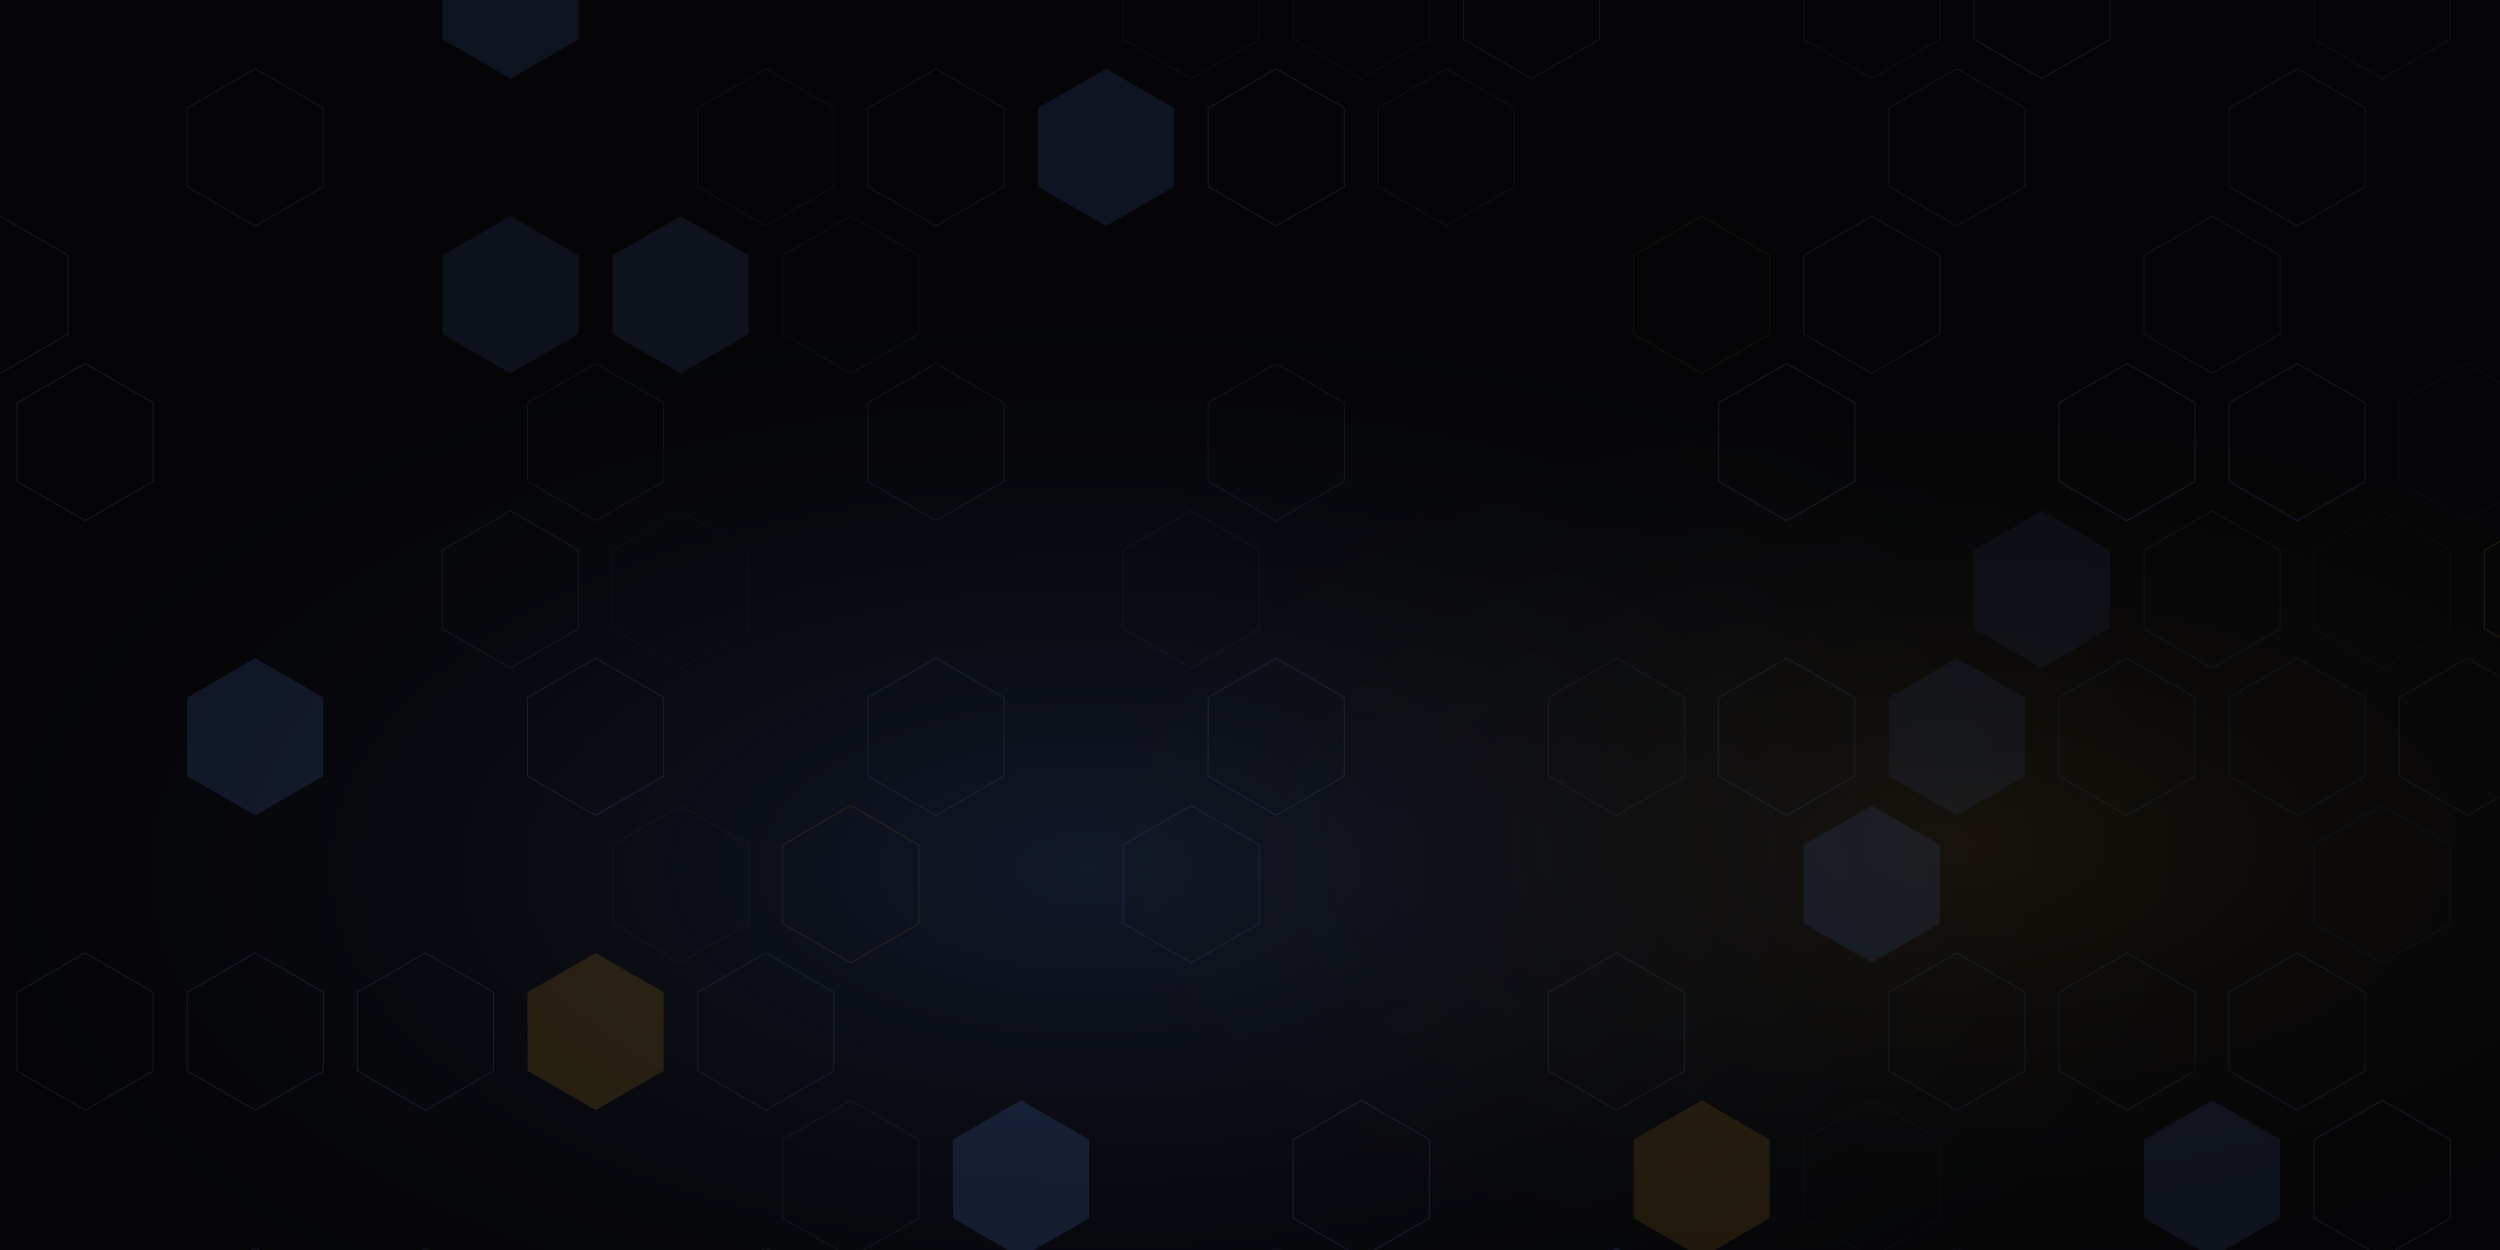
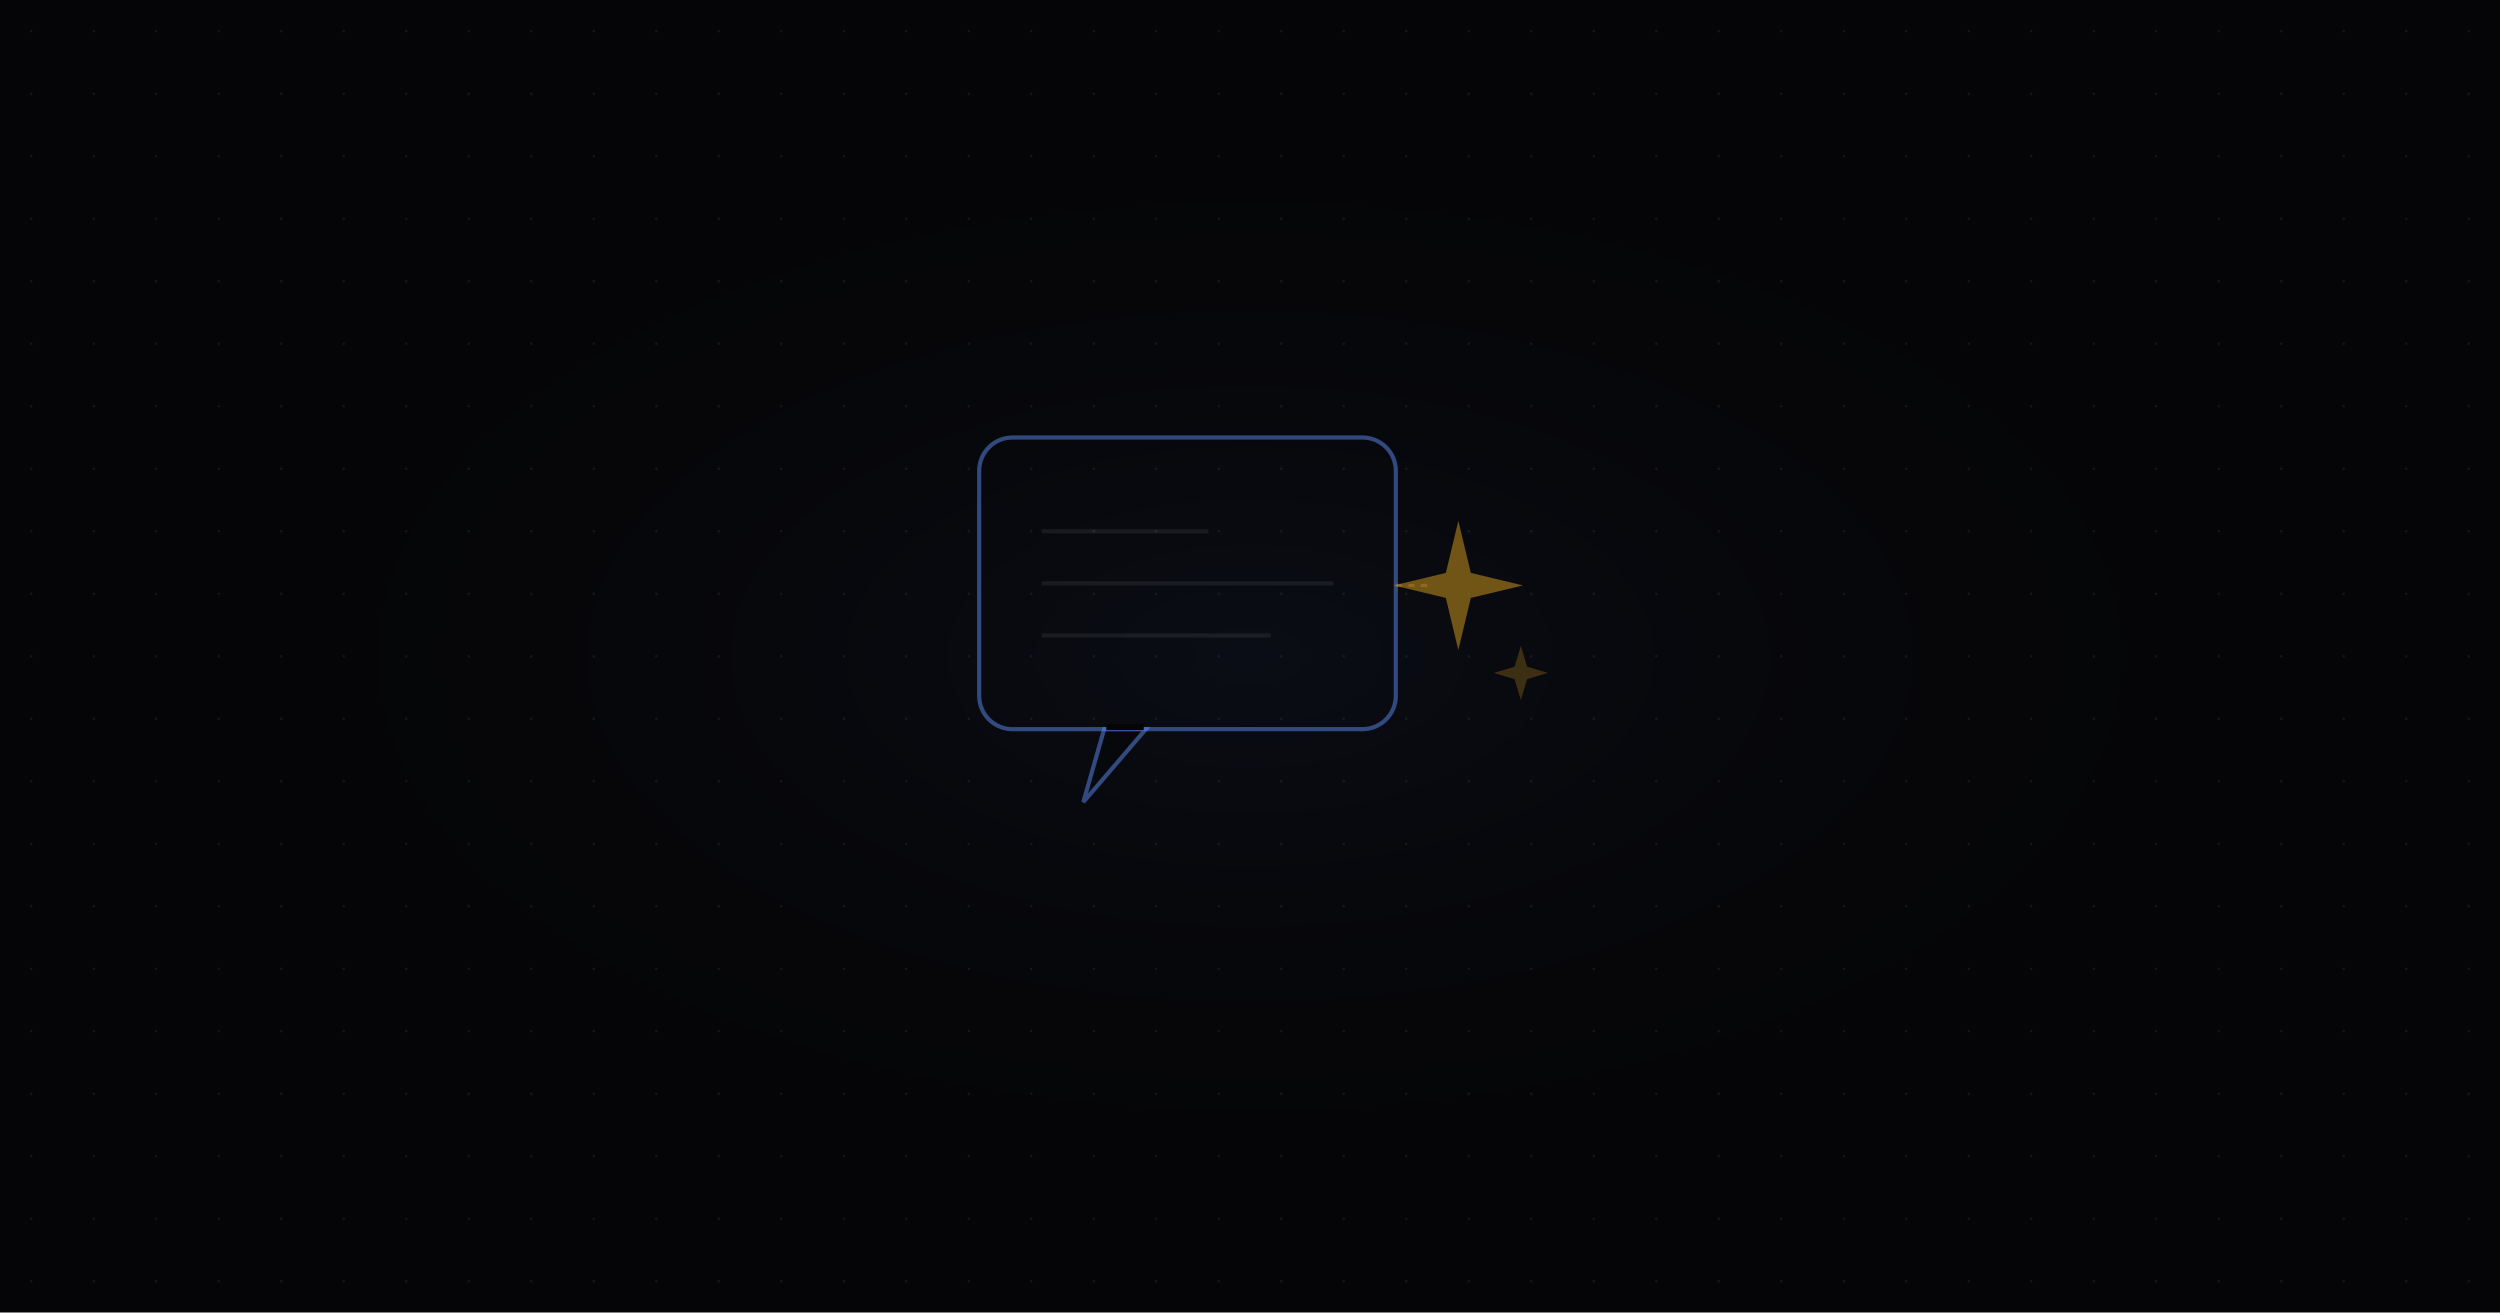
- <svg xmlns="http://www.w3.org/2000/svg" viewBox="0 0 1200 600" width="1200" height="600">
+ <svg xmlns="http://www.w3.org/2000/svg" viewBox="0 0 1200 630">
  <defs>
-     <radialGradient id="glow-1638666670" cx="43.551%" cy="69.307%" r="50%">
-       <stop offset="0%" stop-color="#5B8AEF" stop-opacity="0.15" />
+     <pattern id="dots" x="0" y="0" width="30" height="30" patternUnits="userSpaceOnUse">
+       <circle cx="15" cy="15" r="0.6" fill="#ffffff12" />
+     </pattern>
+     <radialGradient id="glow" cx="50%" cy="50%" r="45%">
+       <stop offset="0%" stop-color="#5B8AEF" stop-opacity="0.06" />
      <stop offset="100%" stop-color="#050507" stop-opacity="0" />
    </radialGradient>
-     <radialGradient id="glow2-1638666670" cx="77.991%" cy="67.287%" r="40%">
-       <stop offset="0%" stop-color="#d79f1e" stop-opacity="0.08" />
-       <stop offset="100%" stop-color="#050507" stop-opacity="0" />
-     </radialGradient>
-     <filter id="blur-1638666670">
-       <feGaussianBlur stdDeviation="2" />
-     </filter>
  </defs>
-   <rect width="1200" height="600" fill="#050507" />
-   <rect width="1200" height="600" fill="url(#glow-1638666670)" />
-   <rect width="1200" height="600" fill="url(#glow2-1638666670)" />
-   <polygon points="277.705,-18.863 277.705,18.863 245.034,37.725 212.363,18.863 212.363,-18.863 245.034,-37.725 " fill="#5B8AEF" opacity="0.111" />
-   <polygon points="604.417,-18.863 604.417,18.863 571.746,37.725 539.074,18.863 539.074,-18.863 571.746,-37.725 " fill="none" stroke="#5B8AEF" stroke-width="0.5" opacity="0.068" />
-   <polygon points="686.095,-18.863 686.095,18.863 653.424,37.725 620.752,18.863 620.752,-18.863 653.424,-37.725 " fill="none" stroke="#5B8AEF" stroke-width="0.5" opacity="0.06" />
-   <polygon points="767.773,-18.863 767.773,18.863 735.102,37.725 702.43,18.863 702.43,-18.863 735.102,-37.725 " fill="none" stroke="#5B8AEF" stroke-width="0.5" opacity="0.113" />
-   <polygon points="931.129,-18.863 931.129,18.863 898.457,37.725 865.786,18.863 865.786,-18.863 898.457,-37.725 " fill="none" stroke="#5B8AEF" stroke-width="0.5" opacity="0.075" />
-   <polygon points="1012.807,-18.863 1012.807,18.863 980.135,37.725 947.464,18.863 947.464,-18.863 980.135,-37.725 " fill="none" stroke="#5B8AEF" stroke-width="0.5" opacity="0.152" />
-   <polygon points="1176.163,-18.863 1176.163,18.863 1143.491,37.725 1110.82,18.863 1110.82,-18.863 1143.491,-37.725 " fill="none" stroke="#5B8AEF" stroke-width="0.5" opacity="0.078" />
-   <polygon points="155.188,51.872 155.188,89.598 122.517,108.461 89.846,89.598 89.846,51.872 122.517,33.01 " fill="none" stroke="#5B8AEF" stroke-width="0.5" opacity="0.114" />
-   <polygon points="400.222,51.872 400.222,89.598 367.551,108.461 334.88,89.598 334.88,51.872 367.551,33.01 " fill="none" stroke="#5B8AEF" stroke-width="0.5" opacity="0.077" />
-   <polygon points="481.9,51.872 481.9,89.598 449.229,108.461 416.558,89.598 416.558,51.872 449.229,33.01 " fill="none" stroke="#5B8AEF" stroke-width="0.5" opacity="0.102" />
-   <polygon points="563.578,51.872 563.578,89.598 530.907,108.461 498.236,89.598 498.236,51.872 530.907,33.01 " fill="#5B8AEF" opacity="0.116" />
-   <polygon points="645.256,51.872 645.256,89.598 612.585,108.461 579.913,89.598 579.913,51.872 612.585,33.01 " fill="none" stroke="#5B8AEF" stroke-width="0.5" opacity="0.153" />
-   <polygon points="726.934,51.872 726.934,89.598 694.263,108.461 661.591,89.598 661.591,51.872 694.263,33.01 " fill="none" stroke="#5B8AEF" stroke-width="0.5" opacity="0.078" />
-   <polygon points="971.968,51.872 971.968,89.598 939.296,108.461 906.625,89.598 906.625,51.872 939.296,33.01 " fill="none" stroke="#5B8AEF" stroke-width="0.5" opacity="0.099" />
-   <polygon points="1135.324,51.872 1135.324,89.598 1102.652,108.461 1069.981,89.598 1069.981,51.872 1102.652,33.01 " fill="none" stroke="#5B8AEF" stroke-width="0.5" opacity="0.108" />
-   <polygon points="1298.679,51.872 1298.679,89.598 1266.008,108.461 1233.337,89.598 1233.337,51.872 1266.008,33.01 " fill="none" stroke="#5B8AEF" stroke-width="0.5" opacity="0.142" />
-   <polygon points="32.671,122.608 32.671,160.333 2.310016379289767e-15,179.196 -32.671,160.333 -32.671,122.608 -4.04369622930332e-14,103.745 " fill="none" stroke="#5B8AEF" stroke-width="0.5" opacity="0.142" />
-   <polygon points="277.705,122.608 277.705,160.333 245.034,179.196 212.363,160.333 212.363,122.608 245.034,103.745 " fill="#5B8AEF" opacity="0.088" />
-   <polygon points="359.383,122.608 359.383,160.333 326.712,179.196 294.041,160.333 294.041,122.608 326.712,103.745 " fill="#5B8AEF" opacity="0.094" />
-   <polygon points="441.061,122.608 441.061,160.333 408.39,179.196 375.719,160.333 375.719,122.608 408.39,103.745 " fill="none" stroke="#5B8AEF" stroke-width="0.5" opacity="0.078" />
-   <polygon points="849.451,122.608 849.451,160.333 816.78,179.196 784.108,160.333 784.108,122.608 816.78,103.745 " fill="none" stroke="#d79f1e" stroke-width="0.5" opacity="0.072" />
-   <polygon points="931.129,122.608 931.129,160.333 898.457,179.196 865.786,160.333 865.786,122.608 898.457,103.745 " fill="none" stroke="#5B8AEF" stroke-width="0.5" opacity="0.128" />
-   <polygon points="1094.485,122.608 1094.485,160.333 1061.813,179.196 1029.142,160.333 1029.142,122.608 1061.813,103.745 " fill="none" stroke="#5B8AEF" stroke-width="0.5" opacity="0.1" />
-   <polygon points="73.51,193.343 73.51,231.068 40.839,249.931 8.168,231.068 8.168,193.343 40.839,174.48 " fill="none" stroke="#5B8AEF" stroke-width="0.5" opacity="0.156" />
-   <polygon points="318.544,193.343 318.544,231.068 285.873,249.931 253.202,231.068 253.202,193.343 285.873,174.48 " fill="none" stroke="#5B8AEF" stroke-width="0.5" opacity="0.087" />
-   <polygon points="481.9,193.343 481.9,231.068 449.229,249.931 416.558,231.068 416.558,193.343 449.229,174.48 " fill="none" stroke="#5B8AEF" stroke-width="0.5" opacity="0.11" />
-   <polygon points="645.256,193.343 645.256,231.068 612.585,249.931 579.913,231.068 579.913,193.343 612.585,174.48 " fill="none" stroke="#5B8AEF" stroke-width="0.5" opacity="0.108" />
-   <polygon points="890.29,193.343 890.29,231.068 857.619,249.931 824.947,231.068 824.947,193.343 857.619,174.48 " fill="none" stroke="#5B8AEF" stroke-width="0.5" opacity="0.158" />
-   <polygon points="1053.646,193.343 1053.646,231.068 1020.974,249.931 988.303,231.068 988.303,193.343 1020.974,174.48 " fill="none" stroke="#5B8AEF" stroke-width="0.5" opacity="0.157" />
-   <polygon points="1135.324,193.343 1135.324,231.068 1102.652,249.931 1069.981,231.068 1069.981,193.343 1102.652,174.48 " fill="none" stroke="#5B8AEF" stroke-width="0.5" opacity="0.144" />
-   <polygon points="1217.001,193.343 1217.001,231.068 1184.33,249.931 1151.659,231.068 1151.659,193.343 1184.33,174.48 " fill="none" stroke="#5B8AEF" stroke-width="0.5" opacity="0.053" />
-   <polygon points="1298.679,193.343 1298.679,231.068 1266.008,249.931 1233.337,231.068 1233.337,193.343 1266.008,174.48 " fill="none" stroke="#5B8AEF" stroke-width="0.5" opacity="0.151" />
-   <polygon points="277.705,264.078 277.705,301.803 245.034,320.666 212.363,301.803 212.363,264.078 245.034,245.215 " fill="none" stroke="#5B8AEF" stroke-width="0.5" opacity="0.112" />
-   <polygon points="359.383,264.078 359.383,301.803 326.712,320.666 294.041,301.803 294.041,264.078 326.712,245.215 " fill="none" stroke="#5B8AEF" stroke-width="0.5" opacity="0.04" />
-   <polygon points="604.417,264.078 604.417,301.803 571.746,320.666 539.074,301.803 539.074,264.078 571.746,245.215 " fill="none" stroke="#5B8AEF" stroke-width="0.5" opacity="0.072" />
-   <polygon points="1012.807,264.078 1012.807,301.803 980.135,320.666 947.464,301.803 947.464,264.078 980.135,245.215 " fill="#5B8AEF" opacity="0.059" />
-   <polygon points="1094.485,264.078 1094.485,301.803 1061.813,320.666 1029.142,301.803 1029.142,264.078 1061.813,245.215 " fill="none" stroke="#5B8AEF" stroke-width="0.5" opacity="0.082" />
-   <polygon points="1176.163,264.078 1176.163,301.803 1143.491,320.666 1110.82,301.803 1110.82,264.078 1143.491,245.215 " fill="none" stroke="#5B8AEF" stroke-width="0.5" opacity="0.041" />
-   <polygon points="1257.84,264.078 1257.84,301.803 1225.169,320.666 1192.498,301.803 1192.498,264.078 1225.169,245.215 " fill="none" stroke="#d79f1e" stroke-width="0.5" opacity="0.145" />
-   <polygon points="155.188,334.813 155.188,372.539 122.517,391.401 89.846,372.539 89.846,334.813 122.517,315.95 " fill="#5B8AEF" opacity="0.131" />
-   <polygon points="318.544,334.813 318.544,372.539 285.873,391.401 253.202,372.539 253.202,334.813 285.873,315.95 " fill="none" stroke="#5B8AEF" stroke-width="0.5" opacity="0.152" />
-   <polygon points="481.9,334.813 481.9,372.539 449.229,391.401 416.558,372.539 416.558,334.813 449.229,315.95 " fill="none" stroke="#5B8AEF" stroke-width="0.5" opacity="0.128" />
-   <polygon points="645.256,334.813 645.256,372.539 612.585,391.401 579.913,372.539 579.913,334.813 612.585,315.95 " fill="none" stroke="#5B8AEF" stroke-width="0.5" opacity="0.137" />
-   <polygon points="808.612,334.813 808.612,372.539 775.941,391.401 743.269,372.539 743.269,334.813 775.941,315.95 " fill="none" stroke="#5B8AEF" stroke-width="0.5" opacity="0.09" />
-   <polygon points="890.29,334.813 890.29,372.539 857.619,391.401 824.947,372.539 824.947,334.813 857.619,315.95 " fill="none" stroke="#5B8AEF" stroke-width="0.5" opacity="0.129" />
-   <polygon points="971.968,334.813 971.968,372.539 939.296,391.401 906.625,372.539 906.625,334.813 939.296,315.95 " fill="#5B8AEF" opacity="0.069" />
-   <polygon points="1053.646,334.813 1053.646,372.539 1020.974,391.401 988.303,372.539 988.303,334.813 1020.974,315.95 " fill="none" stroke="#5B8AEF" stroke-width="0.5" opacity="0.09" />
-   <polygon points="1135.324,334.813 1135.324,372.539 1102.652,391.401 1069.981,372.539 1069.981,334.813 1102.652,315.95 " fill="none" stroke="#5B8AEF" stroke-width="0.5" opacity="0.083" />
-   <polygon points="1217.001,334.813 1217.001,372.539 1184.33,391.401 1151.659,372.539 1151.659,334.813 1184.33,315.95 " fill="none" stroke="#5B8AEF" stroke-width="0.5" opacity="0.099" />
-   <polygon points="1298.679,334.813 1298.679,372.539 1266.008,391.401 1233.337,372.539 1233.337,334.813 1266.008,315.95 " fill="none" stroke="#5B8AEF" stroke-width="0.5" opacity="0.103" />
-   <polygon points="359.383,405.548 359.383,443.274 326.712,462.137 294.041,443.274 294.041,405.548 326.712,386.686 " fill="none" stroke="#d79f1e" stroke-width="0.5" opacity="0.052" />
-   <polygon points="441.061,405.548 441.061,443.274 408.39,462.137 375.719,443.274 375.719,405.548 408.39,386.686 " fill="none" stroke="#d79f1e" stroke-width="0.5" opacity="0.128" />
-   <polygon points="604.417,405.548 604.417,443.274 571.746,462.137 539.074,443.274 539.074,405.548 571.746,386.686 " fill="none" stroke="#5B8AEF" stroke-width="0.5" opacity="0.125" />
-   <polygon points="931.129,405.548 931.129,443.274 898.457,462.137 865.786,443.274 865.786,405.548 898.457,386.686 " fill="#5B8AEF" opacity="0.099" />
-   <polygon points="1176.163,405.548 1176.163,443.274 1143.491,462.137 1110.82,443.274 1110.82,405.548 1143.491,386.686 " fill="none" stroke="#5B8AEF" stroke-width="0.5" opacity="0.057" />
-   <polygon points="73.51,476.284 73.51,514.009 40.839,532.872 8.168,514.009 8.168,476.284 40.839,457.421 " fill="none" stroke="#5B8AEF" stroke-width="0.5" opacity="0.139" />
-   <polygon points="155.188,476.284 155.188,514.009 122.517,532.872 89.846,514.009 89.846,476.284 122.517,457.421 " fill="none" stroke="#5B8AEF" stroke-width="0.5" opacity="0.15" />
-   <polygon points="236.866,476.284 236.866,514.009 204.195,532.872 171.524,514.009 171.524,476.284 204.195,457.421 " fill="none" stroke="#5B8AEF" stroke-width="0.5" opacity="0.142" />
-   <polygon points="318.544,476.284 318.544,514.009 285.873,532.872 253.202,514.009 253.202,476.284 285.873,457.421 " fill="#d79f1e" opacity="0.148" />
-   <polygon points="400.222,476.284 400.222,514.009 367.551,532.872 334.88,514.009 334.88,476.284 367.551,457.421 " fill="none" stroke="#5B8AEF" stroke-width="0.5" opacity="0.122" />
-   <polygon points="808.612,476.284 808.612,514.009 775.941,532.872 743.269,514.009 743.269,476.284 775.941,457.421 " fill="none" stroke="#5B8AEF" stroke-width="0.5" opacity="0.12" />
-   <polygon points="971.968,476.284 971.968,514.009 939.296,532.872 906.625,514.009 906.625,476.284 939.296,457.421 " fill="none" stroke="#5B8AEF" stroke-width="0.5" opacity="0.114" />
-   <polygon points="1053.646,476.284 1053.646,514.009 1020.974,532.872 988.303,514.009 988.303,476.284 1020.974,457.421 " fill="none" stroke="#5B8AEF" stroke-width="0.5" opacity="0.113" />
-   <polygon points="1135.324,476.284 1135.324,514.009 1102.652,532.872 1069.981,514.009 1069.981,476.284 1102.652,457.421 " fill="none" stroke="#5B8AEF" stroke-width="0.5" opacity="0.123" />
-   <polygon points="441.061,547.019 441.061,584.744 408.39,603.607 375.719,584.744 375.719,547.019 408.39,528.156 " fill="none" stroke="#5B8AEF" stroke-width="0.5" opacity="0.088" />
-   <polygon points="522.739,547.019 522.739,584.744 490.068,603.607 457.397,584.744 457.397,547.019 490.068,528.156 " fill="#5B8AEF" opacity="0.155" />
-   <polygon points="686.095,547.019 686.095,584.744 653.424,603.607 620.752,584.744 620.752,547.019 653.424,528.156 " fill="none" stroke="#5B8AEF" stroke-width="0.5" opacity="0.153" />
-   <polygon points="849.451,547.019 849.451,584.744 816.78,603.607 784.108,584.744 784.108,547.019 816.78,528.156 " fill="#d79f1e" opacity="0.124" />
-   <polygon points="931.129,547.019 931.129,584.744 898.457,603.607 865.786,584.744 865.786,547.019 898.457,528.156 " fill="none" stroke="#5B8AEF" stroke-width="0.5" opacity="0.048" />
-   <polygon points="1094.485,547.019 1094.485,584.744 1061.813,603.607 1029.142,584.744 1029.142,547.019 1061.813,528.156 " fill="#5B8AEF" opacity="0.094" />
-   <polygon points="1176.163,547.019 1176.163,584.744 1143.491,603.607 1110.82,584.744 1110.82,547.019 1143.491,528.156 " fill="none" stroke="#5B8AEF" stroke-width="0.5" opacity="0.143" />
-   <polygon points="155.188,617.754 155.188,655.479 122.517,674.342 89.846,655.479 89.846,617.754 122.517,598.891 " fill="none" stroke="#5B8AEF" stroke-width="0.5" opacity="0.134" />
-   <polygon points="236.866,617.754 236.866,655.479 204.195,674.342 171.524,655.479 171.524,617.754 204.195,598.891 " fill="#5B8AEF" opacity="0.072" />
-   <polygon points="400.222,617.754 400.222,655.479 367.551,674.342 334.88,655.479 334.88,617.754 367.551,598.891 " fill="none" stroke="#5B8AEF" stroke-width="0.5" opacity="0.086" />
-   <polygon points="645.256,617.754 645.256,655.479 612.585,674.342 579.913,655.479 579.913,617.754 612.585,598.891 " fill="none" stroke="#5B8AEF" stroke-width="0.5" opacity="0.083" />
-   <polygon points="808.612,617.754 808.612,655.479 775.941,674.342 743.269,655.479 743.269,617.754 775.941,598.891 " fill="#5B8AEF" opacity="0.135" />
-   <polygon points="971.968,617.754 971.968,655.479 939.296,674.342 906.625,655.479 906.625,617.754 939.296,598.891 " fill="none" stroke="#5B8AEF" stroke-width="0.5" opacity="0.053" />
-   <polygon points="1298.679,617.754 1298.679,655.479 1266.008,674.342 1233.337,655.479 1233.337,617.754 1266.008,598.891 " fill="none" stroke="#5B8AEF" stroke-width="0.5" opacity="0.084" />
+   <rect width="1200" height="630" fill="#050507" />
+   <rect width="1200" height="630" fill="url(#glow)" />
+   <rect width="1200" height="630" fill="url(#dots)" />
+   <rect x="470" y="210" width="200" height="140" rx="16" fill="none" stroke="#5B8AEF" stroke-width="2" opacity="0.5" />
+   <polygon points="530,350 550,350 520,385" fill="#050507" stroke="#5B8AEF" stroke-width="2" opacity="0.5" />
+   <line x1="531" y1="349" x2="549" y2="349" stroke="#050507" stroke-width="3" />
+   <line x1="500" y1="255" x2="580" y2="255" stroke="#ffffff12" stroke-width="2" />
+   <line x1="500" y1="280" x2="640" y2="280" stroke="#ffffff12" stroke-width="2" />
+   <line x1="500" y1="305" x2="610" y2="305" stroke="#ffffff12" stroke-width="2" />
+   <path d="M700,250 L706,275 L731,281 L706,287 L700,312 L694,287 L669,281 L694,275 Z" fill="#d79f1e" opacity="0.5" />
+   <path d="M730,310 L733,320 L743,323 L733,326 L730,336 L727,326 L717,323 L727,320 Z" fill="#d79f1e" opacity="0.25" />
+   <path d="M685,281 L670,281" fill="none" stroke="#d79f1e" stroke-width="1.5" stroke-dasharray="3,3" opacity="0.3" />
</svg>
